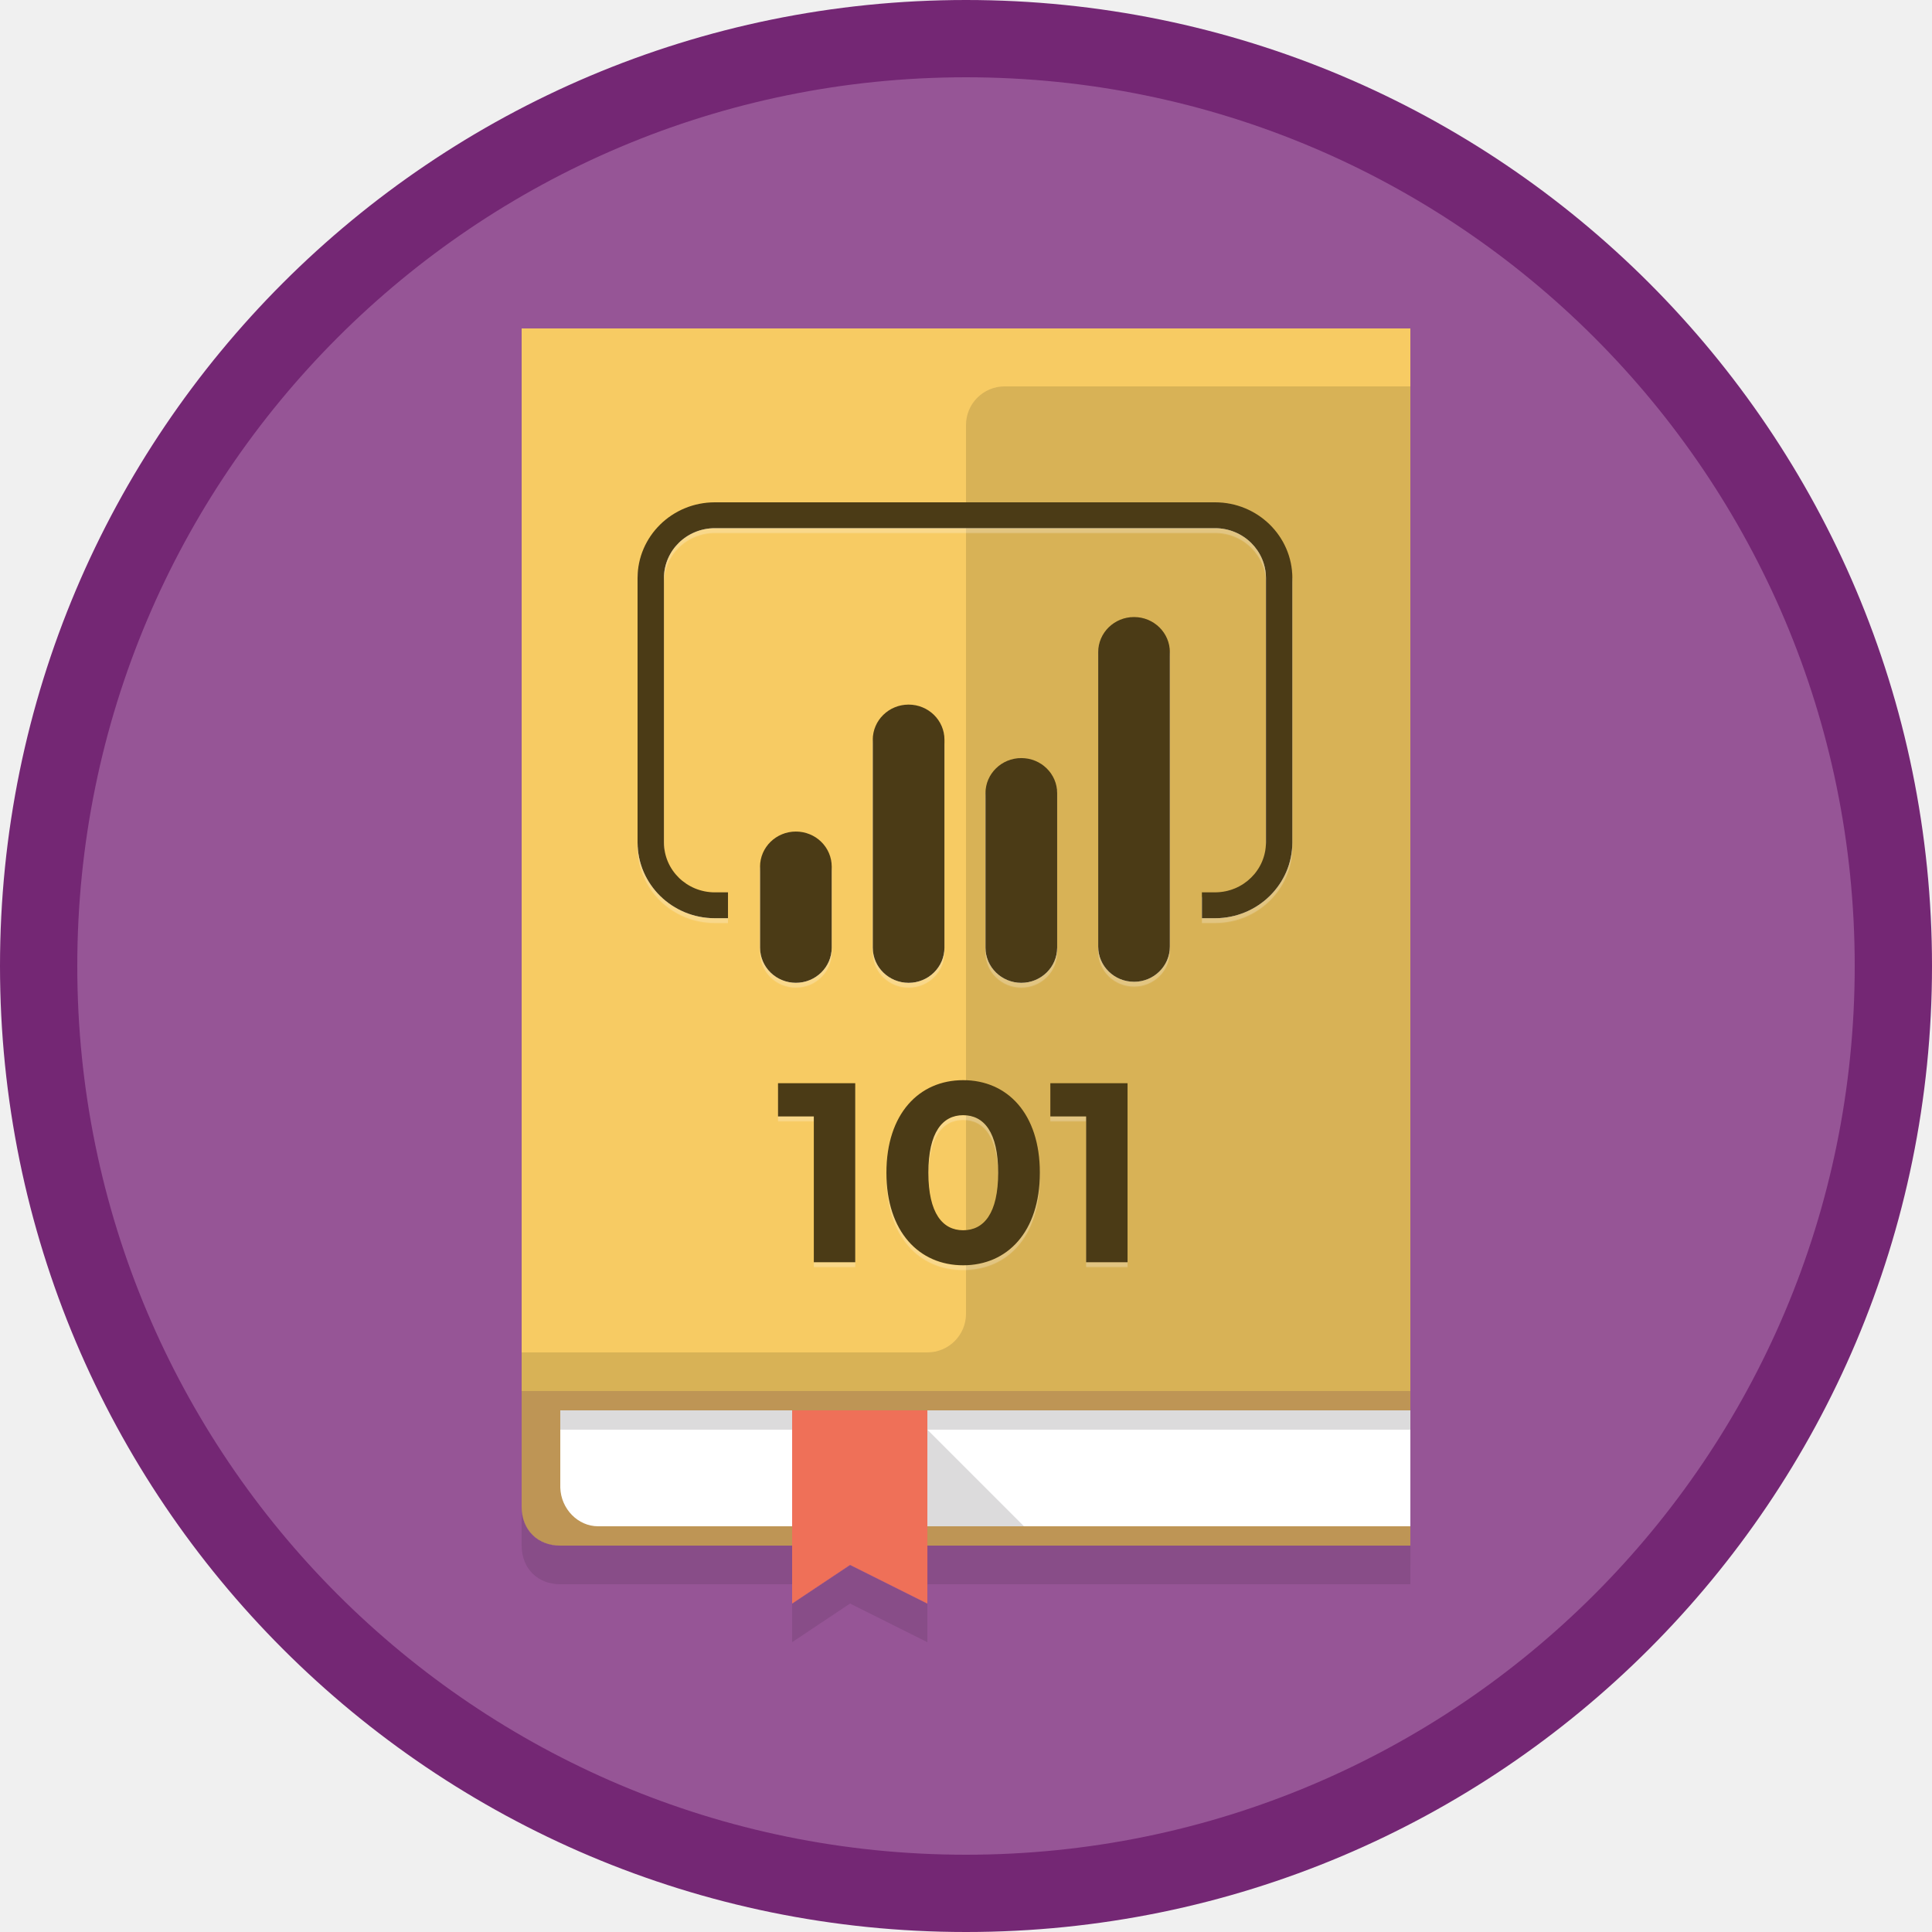
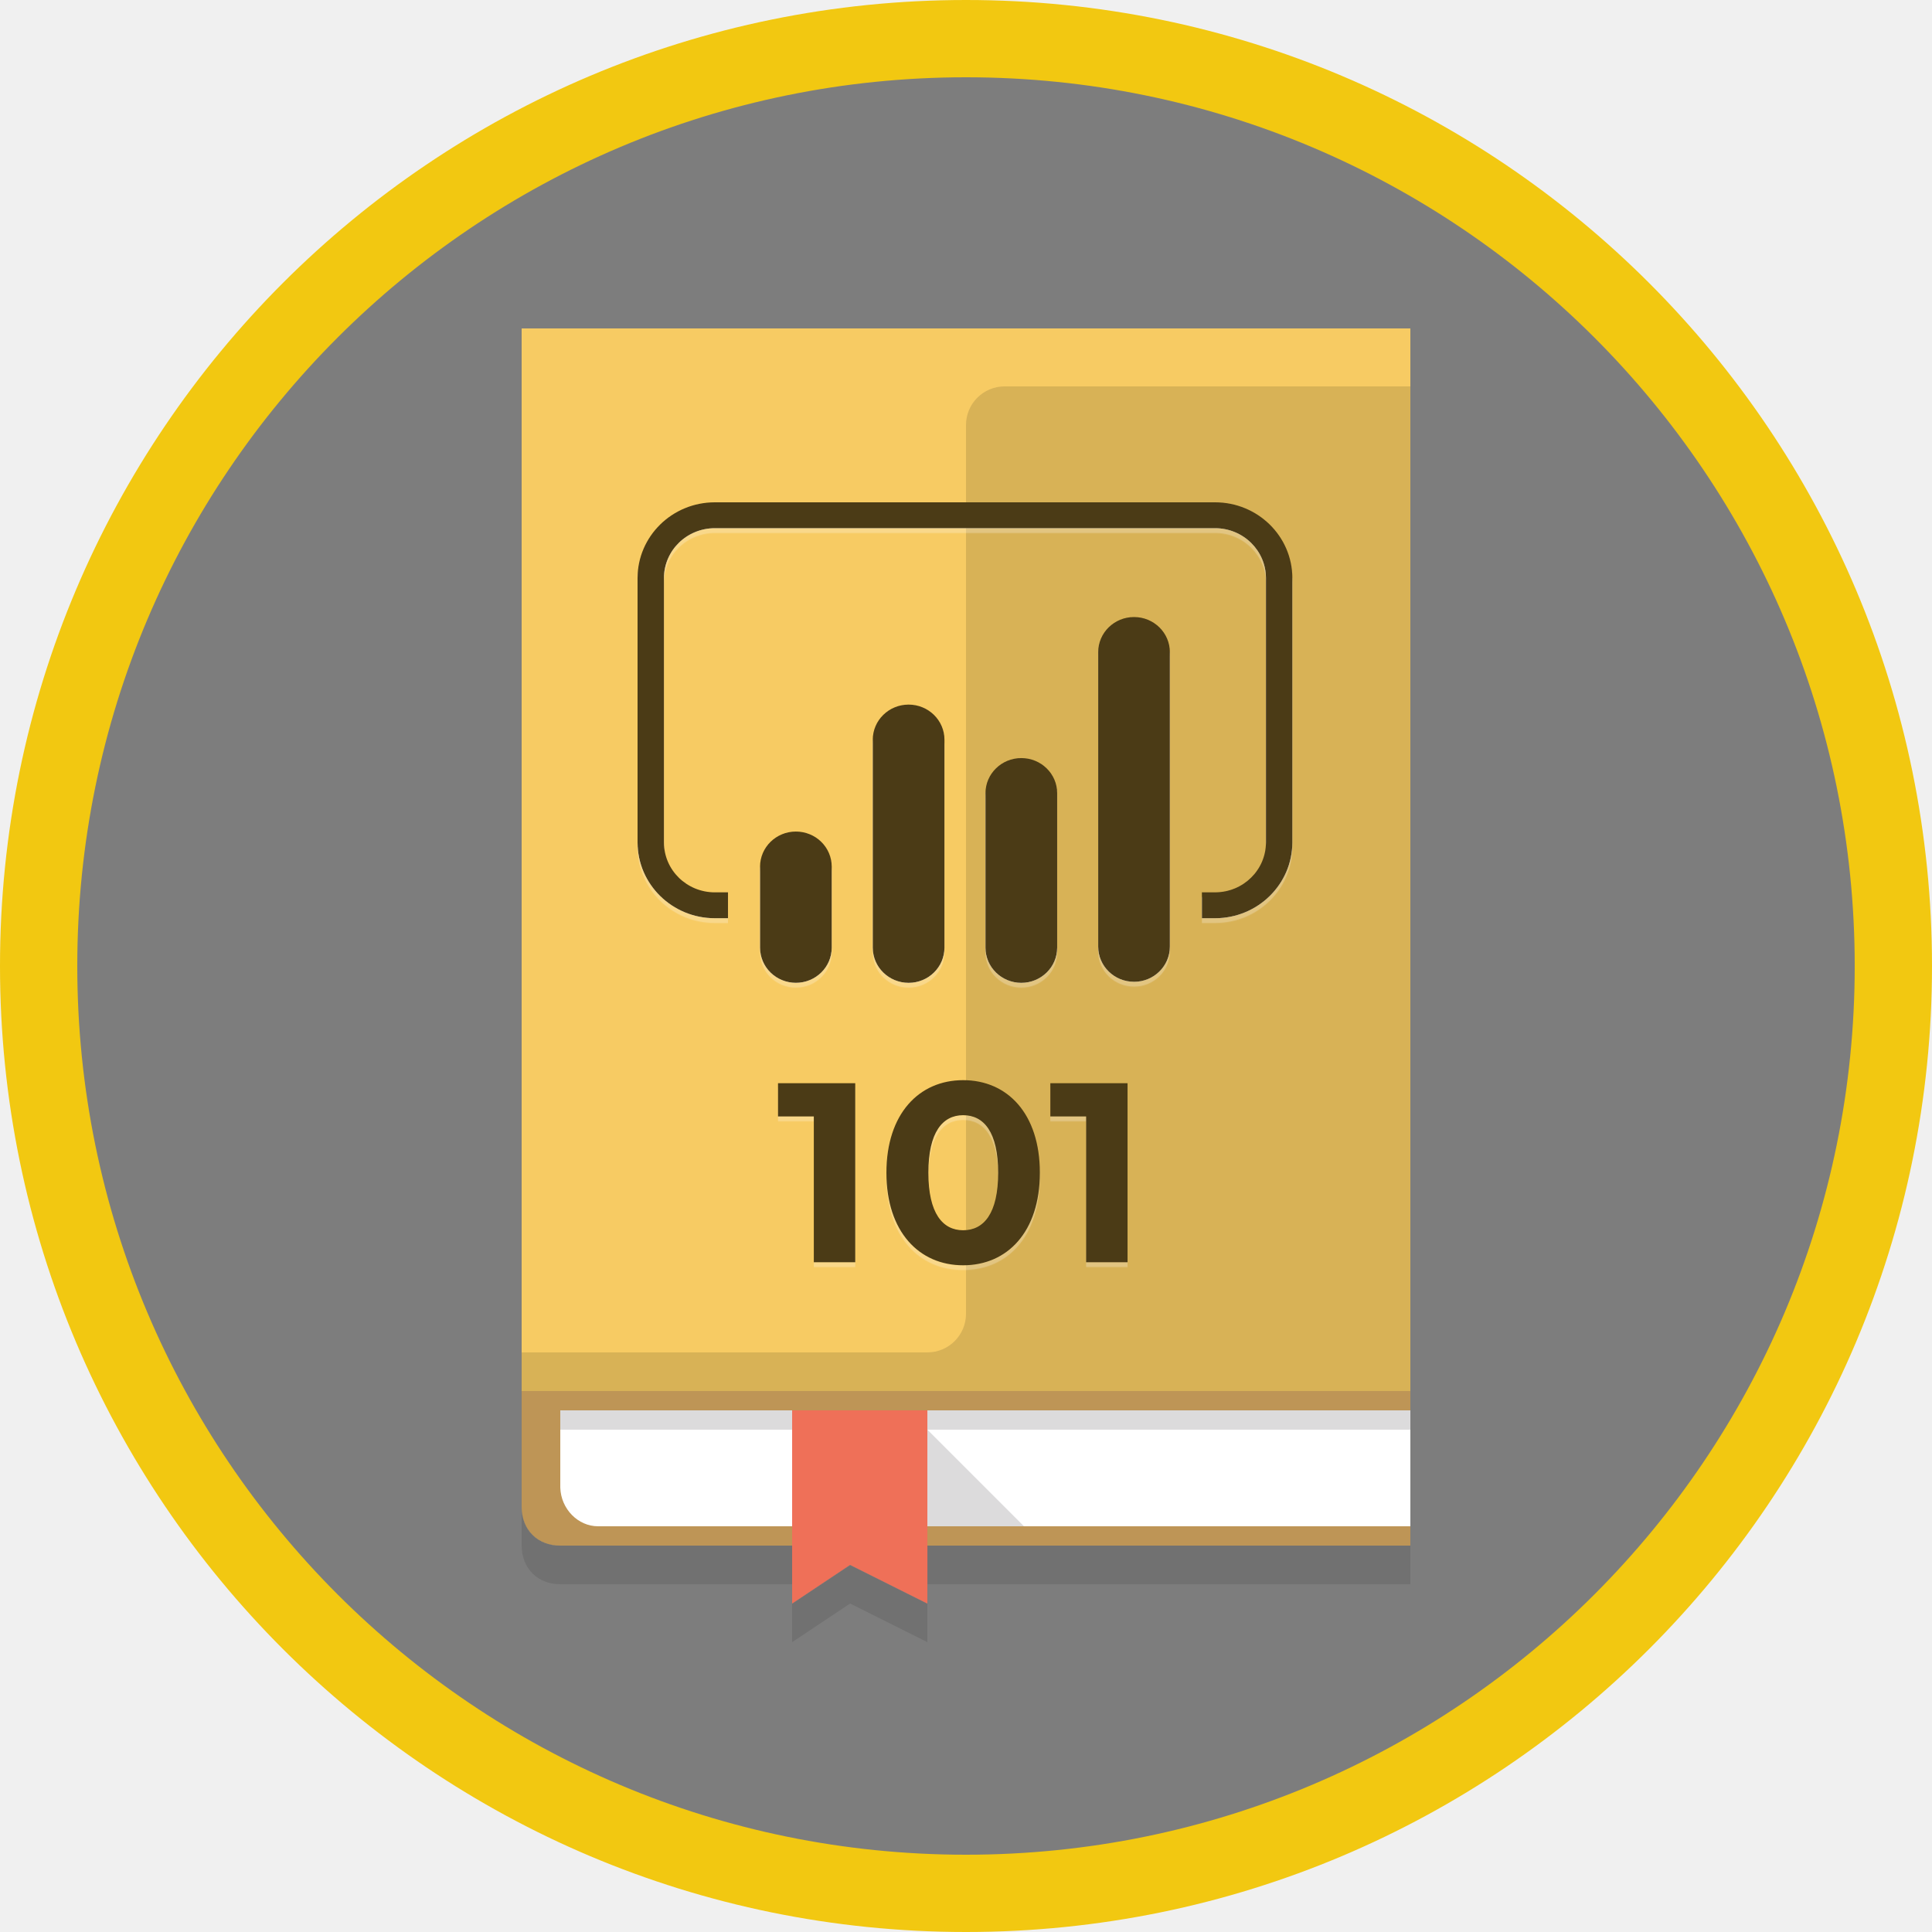
<svg xmlns="http://www.w3.org/2000/svg" xmlns:xlink="http://www.w3.org/1999/xlink" width="100px" height="100px" viewBox="0 0 100 100" version="1.1">
  <defs>
    <filter x="-2.1%" y="-1.5%" width="104.2%" height="105.9%" filterUnits="objectBoundingBox" id="filter-1">
      <feOffset dx="0" dy="2" in="SourceAlpha" result="shadowOffsetOuter1" />
      <feColorMatrix values="0 0 0 0 0   0 0 0 0 0   0 0 0 0 0  0 0 0 0.096 0" type="matrix" in="shadowOffsetOuter1" result="shadowMatrixOuter1" />
      <feMerge>
        <feMergeNode in="shadowMatrixOuter1" />
        <feMergeNode in="SourceGraphic" />
      </feMerge>
    </filter>
    <path d="M14.27,40.068 L18.267,40.068 L18.267,49.333 L16.123,49.333 L16.123,41.788 L14.27,41.788 L14.27,40.068 Z M23.852,49.491 C21.576,49.491 19.881,47.758 19.881,44.7 C19.881,41.643 21.576,39.909 23.852,39.909 C26.142,39.909 27.823,41.643 27.823,44.7 C27.823,47.758 26.142,49.491 23.852,49.491 Z M23.852,47.678 C24.924,47.678 25.665,46.805 25.665,44.7 C25.665,42.596 24.924,41.722 23.852,41.722 C22.793,41.722 22.052,42.596 22.052,44.7 C22.052,46.805 22.793,47.678 23.852,47.678 Z M28.365,40.068 L32.362,40.068 L32.362,49.333 L30.218,49.333 L30.218,41.788 L28.365,41.788 L28.365,40.068 Z" id="path-2" />
    <filter x="-0.7%" y="-1.3%" width="101.4%" height="105.2%" filterUnits="objectBoundingBox" id="filter-3">
      <feOffset dx="0" dy="0.25" in="SourceAlpha" result="shadowOffsetOuter1" />
      <feColorMatrix values="0 0 0 0 1   0 0 0 0 1   0 0 0 0 1  0 0 0 0.249 0" type="matrix" in="shadowOffsetOuter1" />
    </filter>
    <filter x="-0.4%" y="-0.5%" width="100.7%" height="102.0%" filterUnits="objectBoundingBox" id="filter-4">
      <feOffset dx="0" dy="0.25" in="SourceAlpha" result="shadowOffsetOuter1" />
      <feColorMatrix values="0 0 0 0 1   0 0 0 0 1   0 0 0 0 1  0 0 0 0.249 0" type="matrix" in="shadowOffsetOuter1" result="shadowMatrixOuter1" />
      <feMerge>
        <feMergeNode in="shadowMatrixOuter1" />
        <feMergeNode in="SourceGraphic" />
      </feMerge>
    </filter>
  </defs>
  <g id="Badges-FINAL" stroke="none" stroke-width="1" fill="none" fill-rule="evenodd">
    <g id="Create-a-dashboard-with-Power-BI" transform="translate(-577, -320)">
      <g id="Create-a-dashboard-with-Power-BI/get-started-with-power-bi" transform="translate(577, 320)">
-         <rect id="BG" fill="#965596" x="2" y="2" width="96" height="96" rx="48" />
+         <rect id="BG" fill="#7D7D7D" x="2" y="2" width="96" height="96" rx="48" />
        <g id="Book" filter="url(#filter-1)" transform="translate(26, 16)">
          <g transform="translate(0.167481, 0.387536)">
-             <path d="M0.833,55.612 L0.833,61.612 C0.84,62.807 1.671,63.615 2.833,63.612 L46.833,63.612 L46.833,55.612 L0.833,55.612 Z" id="Shape" fill="#BE9555" fill-rule="nonzero" />
+             <path d="M0.833,55.612 L0.833,61.612 C0.84,62.807 1.671,63.615 2.833,63.612 L46.833,63.612 L46.833,55.612 L0.833,55.612 Z" id="Shape" fill="#BE9556" fill-rule="nonzero" />
            <path d="M2.833,56.612 L2.833,60.612 C2.867,61.718 3.753,62.615 4.788,62.612 L46.833,62.612 L46.833,56.612 L2.833,56.612 Z" id="Shape" fill="#FFFFFF" fill-rule="nonzero" />
            <polygon id="Shape" fill="#4F4D52" fill-rule="nonzero" opacity="0.2" points="2.833 56.612 2.833 57.612 46.833 57.612 46.833 56.612" />
            <polygon id="Shape" fill="#4F4D52" fill-rule="nonzero" opacity="0.2" points="20.833 56.612 26.833 62.612 20.833 62.612" />
            <polygon id="Shape" fill="#EF6F59" fill-rule="nonzero" points="21.833 66.612 17.833 64.612 14.833 66.612 14.833 56.612 21.833 56.612" />
            <polygon id="Shape" fill="#F7CB64" fill-rule="nonzero" points="46.833 55.612 0.833 55.612 0.833 0.612 46.833 0.612" />
            <path d="M23.833,51.612 C23.833,52.716 22.938,53.612 21.833,53.612 L0.833,53.612 L0.833,55.612 L46.833,55.612 L46.833,3.612 L25.833,3.612 C24.727,3.612 23.833,4.507 23.833,5.612 L23.833,51.612 Z" id="Fill-361" fill-opacity="0.127" fill="#000000" />
          </g>
          <g id="101">
            <use fill="black" fill-opacity="1" filter="url(#filter-3)" xlink:href="#path-2" />
            <use fill="#4C3B12" fill-rule="evenodd" xlink:href="#path-2" />
          </g>
          <g id="powerbi_icon" filter="url(#filter-4)" transform="translate(7, 10)" fill="#4C3B12" fill-rule="nonzero">
            <path d="M29.895,21.527 L29.211,21.527 L29.211,20.187 L29.895,20.187 C31.346,20.185 32.523,19.032 32.525,17.608 L32.525,3.919 C32.523,2.495 31.347,1.342 29.895,1.34 L3.997,1.34 C2.545,1.342 1.368,2.495 1.367,3.919 L1.367,17.609 C1.368,19.033 2.545,20.186 3.997,20.188 L4.681,20.188 L4.681,21.528 L3.997,21.528 C1.791,21.526 0.003,19.773 1.13686838e-13,17.609 L1.13686838e-13,3.919 C0.003,1.756 1.791,0.002 3.997,0 L29.895,0 C32.101,0.002 33.889,1.756 33.892,3.919 L33.892,17.609 C33.889,19.773 32.101,21.526 29.895,21.528" id="Shape" />
            <path d="M8.195,17.041 C8.687,17.041 9.159,17.232 9.507,17.573 C9.855,17.914 10.05,18.377 10.05,18.859 L10.05,23.052 C10.05,24.057 9.22,24.871 8.195,24.871 C7.703,24.871 7.231,24.68 6.883,24.339 C6.535,23.998 6.34,23.535 6.34,23.053 L6.34,18.859 C6.34,17.855 7.17,17.041 8.195,17.041 L8.195,17.041 Z" id="Shape" />
            <path d="M14.03,24.872 C13.005,24.872 12.174,24.057 12.174,23.053 L12.174,12.289 C12.174,11.284 13.005,10.47 14.029,10.47 C15.054,10.47 15.885,11.284 15.885,12.289 L15.885,23.053 C15.885,24.057 15.054,24.872 14.03,24.872" id="Shape" />
            <path d="M25.697,24.818 C24.673,24.818 23.842,24.004 23.842,23 L23.842,7.757 C23.842,6.752 24.672,5.938 25.697,5.938 C26.722,5.938 27.552,6.752 27.552,7.757 L27.552,23 C27.552,24.004 26.722,24.819 25.697,24.819" id="Shape" />
            <path d="M19.863,24.872 C18.839,24.872 18.008,24.057 18.008,23.053 L18.008,15.057 C18.008,14.052 18.839,13.238 19.863,13.238 C20.888,13.238 21.719,14.052 21.719,15.057 L21.719,23.053 C21.719,24.057 20.888,24.872 19.863,24.872" id="Shape" />
          </g>
        </g>
-         <g id="PowerApps-Border" stroke="#742774" stroke-width="4">
+         <g id="Power-BI-Border" stroke="#F2C811" stroke-width="4">
          <rect id="Azure-Border" x="2" y="2" width="96" height="96" rx="48" />
        </g>
      </g>
    </g>
  </g>
</svg>
